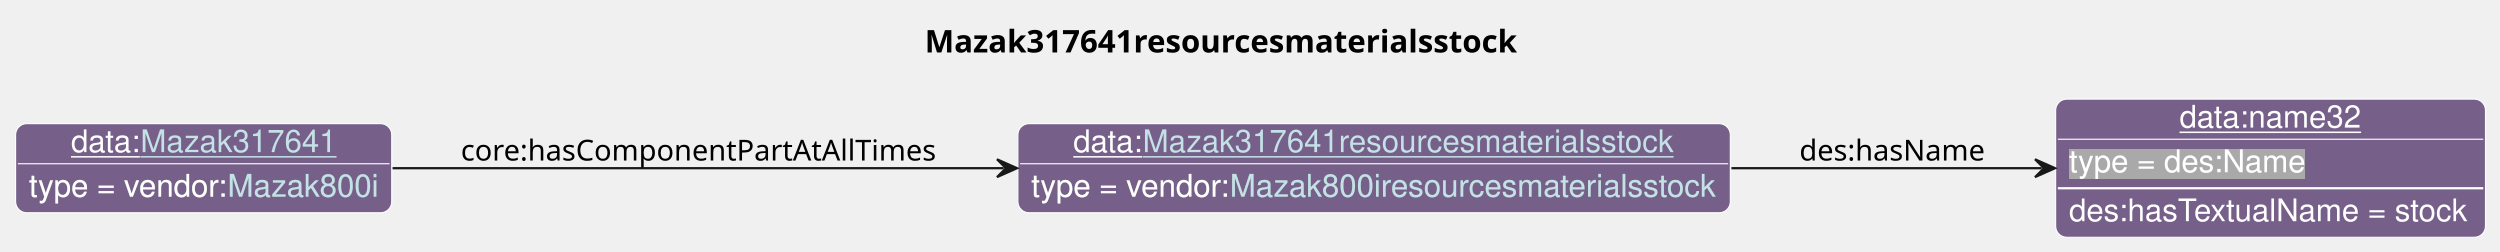
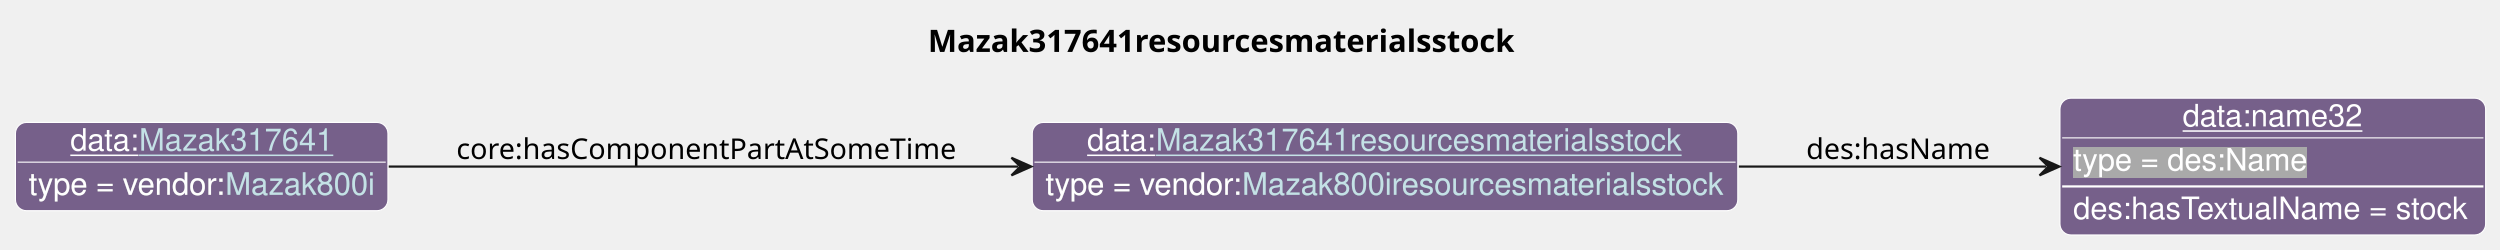
- <svg xmlns="http://www.w3.org/2000/svg" xmlns:xlink="http://www.w3.org/1999/xlink" contentStyleType="text/css" data-diagram-type="CLASS" height="113px" preserveAspectRatio="none" style="width:1122px;height:113px;background:#FFFFFF;" version="1.1" viewBox="0 0 1122 113" width="1122px" zoomAndPan="magnify">
+ <svg xmlns="http://www.w3.org/2000/svg" xmlns:xlink="http://www.w3.org/1999/xlink" contentStyleType="text/css" data-diagram-type="CLASS" height="113px" preserveAspectRatio="none" style="width:1133px;height:113px;background:#FFFFFF;" version="1.1" viewBox="0 0 1133 113" width="1133px" zoomAndPan="magnify">
  <defs>
-     <filter height="1" id="bvs4upcgr1d470" width="1" x="0" y="0">
+     <filter height="1" id="ba7mkcgq6wz4z0" width="1" x="0" y="0">
      <feFlood flood-color="#76608A" result="flood" />
      <feComposite in="SourceGraphic" in2="flood" operator="over" />
    </filter>
-     <filter height="1" id="bvs4upcgr1d471" width="1" x="0" y="0">
+     <filter height="1" id="ba7mkcgq6wz4z1" width="1" x="0" y="0">
      <feFlood flood-color="#A9A9A9" result="flood" />
      <feComposite in="SourceGraphic" in2="flood" operator="over" />
    </filter>
  </defs>
  <g>
    <g class="title" data-source-line="13">
-       <text fill="#000000" font-family="sans-serif" font-size="14" font-weight="bold" lengthAdjust="spacing" textLength="278.407" x="415.041" y="23.535">Mazak317641resourcesmaterialsstock</text>
+       <text fill="#000000" font-family="sans-serif" font-size="14" font-weight="bold" lengthAdjust="spacing" textLength="278.407" x="420.541" y="23.535">Mazak317641resourcesmaterialsstock</text>
    </g>
    <g class="entity" data-entity="o0" data-source-line="131" data-uid="ent0002" id="entity_o0">
-       <rect fill="#76608A" height="40" rx="5" ry="5" style="stroke:#FFFFFF;stroke-width:0.5;" width="319.754" x="456.82" y="55.488" />
-       <text fill="#FFFFFF" font-family="Helvetica" font-size="14" lengthAdjust="spacing" text-decoration="underline" textLength="31.138" x="481.684" y="68.269">data:</text>
+       <rect fill="#76608A" height="40" rx="5" ry="5" style="stroke:#FFFFFF;stroke-width:0.5;" width="319.754" x="467.82" y="55.488" />
+       <text fill="#FFFFFF" font-family="Helvetica" font-size="14" lengthAdjust="spacing" text-decoration="underline" textLength="31.138" x="492.684" y="68.269">data:</text>
      <a href="./Mazak317641resourcesmaterialsstock.html" target="_top" title="./Mazak317641resourcesmaterialsstock.html" xlink:actuate="onRequest" xlink:href="./Mazak317641resourcesmaterialsstock.html" xlink:show="new" xlink:title="./Mazak317641resourcesmaterialsstock.html" xlink:type="simple">
-         <text fill="#C4E1E6" font-family="Helvetica" font-size="14" lengthAdjust="spacing" text-decoration="underline" textLength="238.889" x="512.822" y="68.269">Mazak317641resourcesmaterialsstock</text>
+         <text fill="#C4E1E6" font-family="Helvetica" font-size="14" lengthAdjust="spacing" text-decoration="underline" textLength="238.889" x="523.822" y="68.269">Mazak317641resourcesmaterialsstock</text>
      </a>
-       <line style="stroke:#FFFFFF;stroke-width:0.5;" x1="457.82" x2="775.574" y1="73.488" y2="73.488" />
-       <text fill="#FFFFFF" filter="url(#bvs4upcgr1d470)" font-family="Helvetica" font-size="14" lengthAdjust="spacing" textLength="89.113" x="462.82" y="88.269">type = vendor:</text>
+       <line style="stroke:#FFFFFF;stroke-width:0.5;" x1="468.82" x2="786.574" y1="73.488" y2="73.488" />
+       <text fill="#FFFFFF" filter="url(#ba7mkcgq6wz4z0)" font-family="Helvetica" font-size="14" lengthAdjust="spacing" textLength="89.113" x="473.82" y="88.269">type = vendor:</text>
      <a href="../Mazak.html#Mazak800iresourcesmaterialsstock" target="_top" title="../Mazak.html#Mazak800iresourcesmaterialsstock" xlink:actuate="onRequest" xlink:href="../Mazak.html#Mazak800iresourcesmaterialsstock" xlink:show="new" xlink:title="../Mazak.html#Mazak800iresourcesmaterialsstock" xlink:type="simple">
-         <text fill="#C4E1E6" filter="url(#bvs4upcgr1d470)" font-family="Helvetica" font-size="14" lengthAdjust="spacing" textLength="218.641" x="551.933" y="88.269">Mazak800iresourcesmaterialsstock</text>
-         <line style="stroke:#76608A;stroke-width:0.5;" x1="551.933" x2="770.574" y1="89.269" y2="89.269" />
+         <text fill="#C4E1E6" filter="url(#ba7mkcgq6wz4z0)" font-family="Helvetica" font-size="14" lengthAdjust="spacing" textLength="218.641" x="562.933" y="88.269">Mazak800iresourcesmaterialsstock</text>
+         <line style="stroke:#76608A;stroke-width:0.5;" x1="562.933" x2="781.574" y1="89.269" y2="89.269" />
      </a>
    </g>
    <g class="entity" data-entity="o1" data-source-line="131" data-uid="ent0003" id="entity_o1">
-       <rect fill="#76608A" height="62" rx="5" ry="5" style="stroke:#FFFFFF;stroke-width:0.5;" width="192.92" x="922.57" y="44.488" />
-       <text fill="#FFFFFF" font-family="Helvetica" font-size="14" lengthAdjust="spacing" text-decoration="underline" textLength="81.731" x="978.165" y="57.269">data:name32</text>
-       <line style="stroke:#FFFFFF;stroke-width:0.5;" x1="923.57" x2="1114.49" y1="62.488" y2="62.488" />
-       <text fill="#FFFFFF" filter="url(#bvs4upcgr1d471)" font-family="Helvetica" font-size="14" lengthAdjust="spacing" textLength="106.224" x="928.57" y="77.269">type = des:Name</text>
-       <line style="stroke:#FFFFFF;stroke-width:1;" x1="923.57" x2="1114.49" y1="84.488" y2="84.488" />
-       <text fill="#FFFFFF" font-family="Helvetica" font-size="14" lengthAdjust="spacing" textLength="180.92" x="928.57" y="99.269">des:hasTextualName = stock</text>
+       <rect fill="#76608A" height="62" rx="5" ry="5" style="stroke:#FFFFFF;stroke-width:0.5;" width="192.92" x="933.57" y="44.488" />
+       <text fill="#FFFFFF" font-family="Helvetica" font-size="14" lengthAdjust="spacing" text-decoration="underline" textLength="81.731" x="989.165" y="57.269">data:name32</text>
+       <line style="stroke:#FFFFFF;stroke-width:0.5;" x1="934.57" x2="1125.49" y1="62.488" y2="62.488" />
+       <text fill="#FFFFFF" filter="url(#ba7mkcgq6wz4z1)" font-family="Helvetica" font-size="14" lengthAdjust="spacing" textLength="106.224" x="939.57" y="77.269">type = des:Name</text>
+       <line style="stroke:#FFFFFF;stroke-width:1;" x1="934.57" x2="1125.49" y1="84.488" y2="84.488" />
+       <text fill="#FFFFFF" font-family="Helvetica" font-size="14" lengthAdjust="spacing" textLength="180.92" x="939.57" y="99.269">des:hasTextualName = stock</text>
    </g>
    <g class="entity" data-entity="o2" data-source-line="131" data-uid="ent0004" id="entity_o2">
      <rect fill="#76608A" height="40" rx="5" ry="5" style="stroke:#FFFFFF;stroke-width:0.5;" width="168.816" x="7" y="55.488" />
      <text fill="#FFFFFF" font-family="Helvetica" font-size="14" lengthAdjust="spacing" text-decoration="underline" textLength="31.138" x="31.864" y="68.269">data:</text>
      <a href="./Mazak317641.html" target="_top" title="./Mazak317641.html" xlink:actuate="onRequest" xlink:href="./Mazak317641.html" xlink:show="new" xlink:title="./Mazak317641.html" xlink:type="simple">
        <text fill="#C4E1E6" font-family="Helvetica" font-size="14" lengthAdjust="spacing" text-decoration="underline" textLength="87.951" x="63.002" y="68.269">Mazak317641</text>
      </a>
      <line style="stroke:#FFFFFF;stroke-width:0.5;" x1="8" x2="174.816" y1="73.488" y2="73.488" />
-       <text fill="#FFFFFF" filter="url(#bvs4upcgr1d470)" font-family="Helvetica" font-size="14" lengthAdjust="spacing" textLength="89.113" x="13" y="88.269">type = vendor:</text>
+       <text fill="#FFFFFF" filter="url(#ba7mkcgq6wz4z0)" font-family="Helvetica" font-size="14" lengthAdjust="spacing" textLength="89.113" x="13" y="88.269">type = vendor:</text>
      <a href="../Mazak.html#Mazak800i" target="_top" title="../Mazak.html#Mazak800i" xlink:actuate="onRequest" xlink:href="../Mazak.html#Mazak800i" xlink:show="new" xlink:title="../Mazak.html#Mazak800i" xlink:type="simple">
-         <text fill="#C4E1E6" filter="url(#bvs4upcgr1d470)" font-family="Helvetica" font-size="14" lengthAdjust="spacing" textLength="67.703" x="102.113" y="88.269">Mazak800i</text>
+         <text fill="#C4E1E6" filter="url(#ba7mkcgq6wz4z0)" font-family="Helvetica" font-size="14" lengthAdjust="spacing" textLength="67.703" x="102.113" y="88.269">Mazak800i</text>
        <line style="stroke:#76608A;stroke-width:0.5;" x1="102.113" x2="169.816" y1="89.269" y2="89.269" />
      </a>
    </g>
    <g class="link" data-entity-1="o0" data-entity-2="o1" data-source-line="195" data-uid="lnk5" id="link_o0_o1">
-       <path codeLine="195" d="M777.07,75.488 C826.24,75.488 872.84,75.488 916.31,75.488" fill="none" id="o0-to-o1" style="stroke:#181818;stroke-width:1;" />
-       <polygon fill="#181818" points="922.31,75.488,913.31,71.488,917.31,75.488,913.31,79.488,922.31,75.488" style="stroke:#181818;stroke-width:1;" />
-       <text fill="#000000" font-family="sans-serif" font-size="13" lengthAdjust="spacing" textLength="84.202" x="807.57" y="72.057">des:hasName</text>
+       <path codeLine="195" d="M788.07,75.488 C837.24,75.488 883.84,75.488 927.31,75.488" fill="none" id="o0-to-o1" style="stroke:#181818;stroke-width:1;" />
+       <polygon fill="#181818" points="933.31,75.488,924.31,71.488,928.31,75.488,924.31,79.488,933.31,75.488" style="stroke:#181818;stroke-width:1;" />
+       <text fill="#000000" font-family="sans-serif" font-size="13" lengthAdjust="spacing" textLength="84.202" x="818.57" y="72.057">des:hasName</text>
    </g>
    <g class="link" data-entity-1="o2" data-entity-2="o0" data-source-line="195" data-uid="lnk6" id="link_o2_o0">
-       <path codeLine="195" d="M176.19,75.488 C251.48,75.488 358.07,75.488 450.45,75.488" fill="none" id="o2-to-o0" style="stroke:#181818;stroke-width:1;" />
-       <polygon fill="#181818" points="456.45,75.488,447.45,71.488,451.45,75.488,447.45,79.488,456.45,75.488" style="stroke:#181818;stroke-width:1;" />
-       <text fill="#000000" font-family="sans-serif" font-size="13" lengthAdjust="spacing" textLength="219.565" x="206.82" y="72.057">core:hasComponentPartAtAllTimes</text>
+       <path codeLine="195" d="M176.18,75.488 C253.94,75.488 365.74,75.488 461.38,75.488" fill="none" id="o2-to-o0" style="stroke:#181818;stroke-width:1;" />
+       <polygon fill="#181818" points="467.38,75.488,458.38,71.488,462.38,75.488,458.38,79.488,467.38,75.488" style="stroke:#181818;stroke-width:1;" />
+       <text fill="#000000" font-family="sans-serif" font-size="13" lengthAdjust="spacing" textLength="230.82" x="206.82" y="72.057">core:hasComponentPartAtSomeTime</text>
    </g>
  </g>
</svg>
